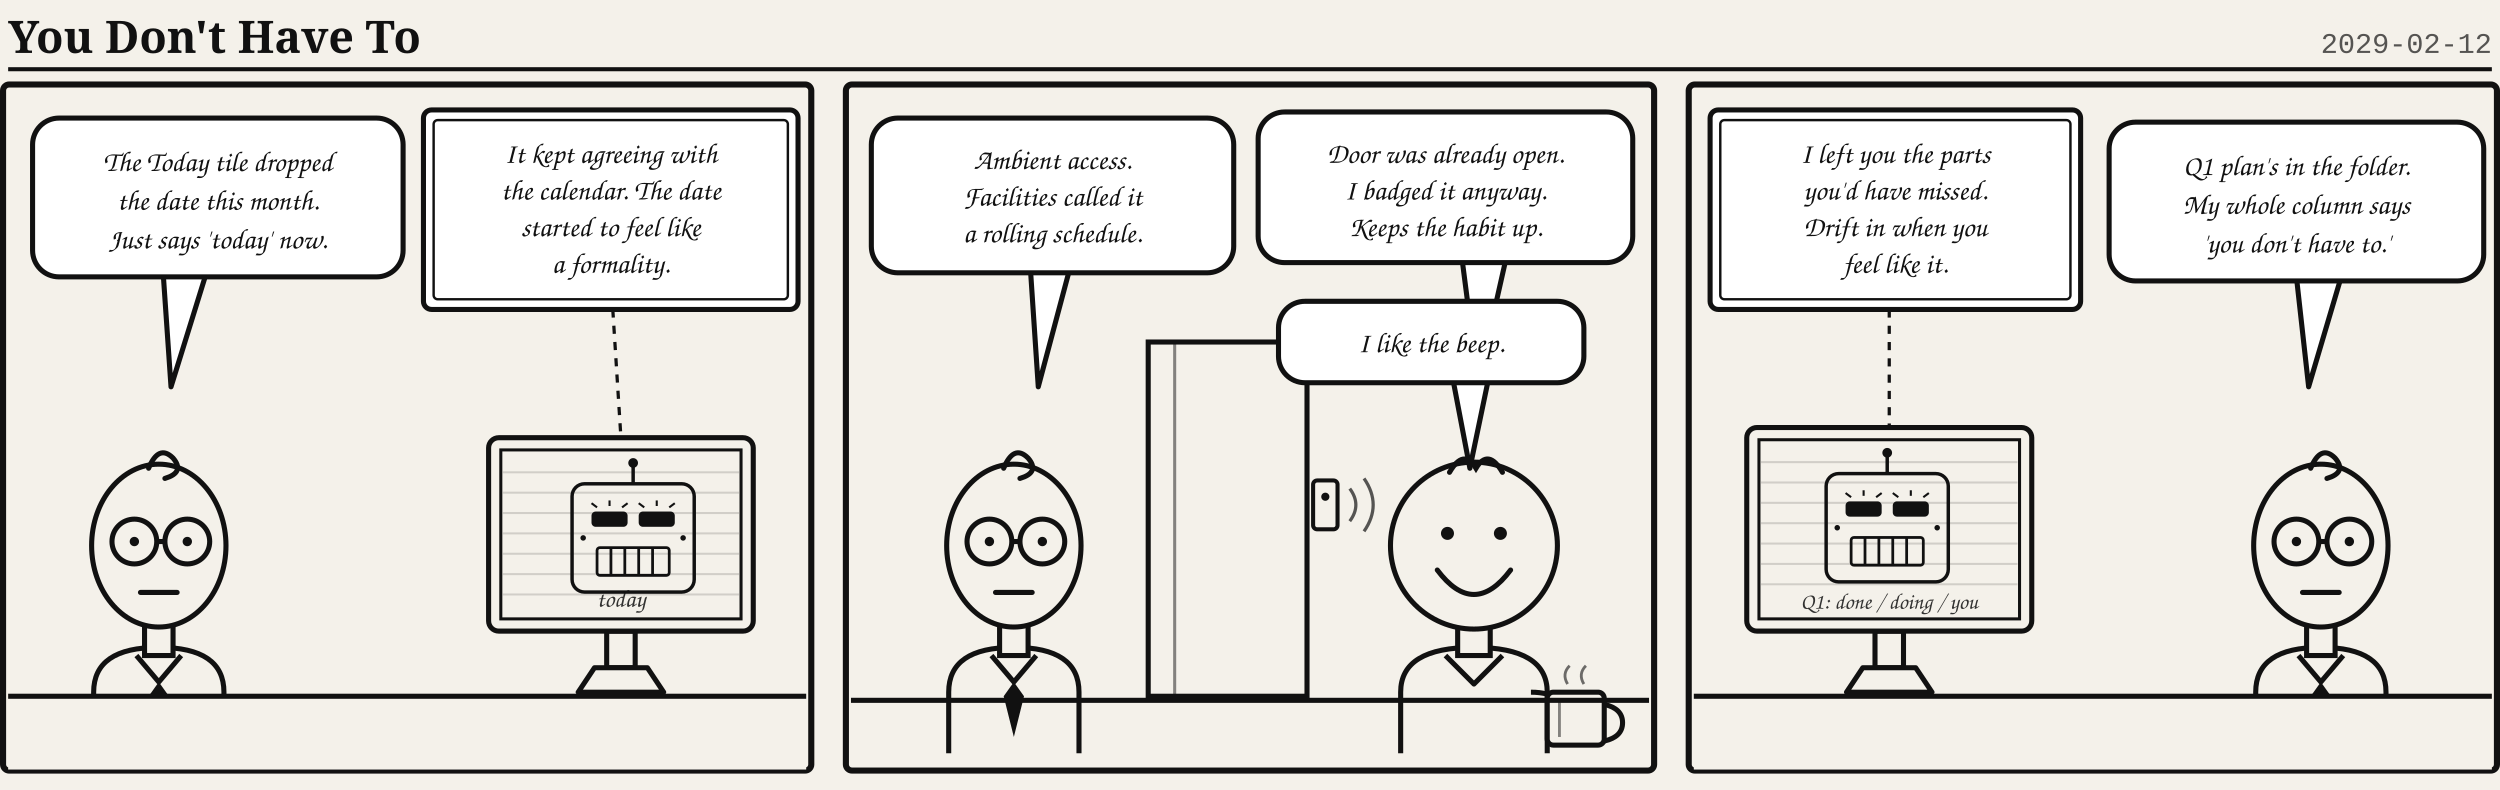
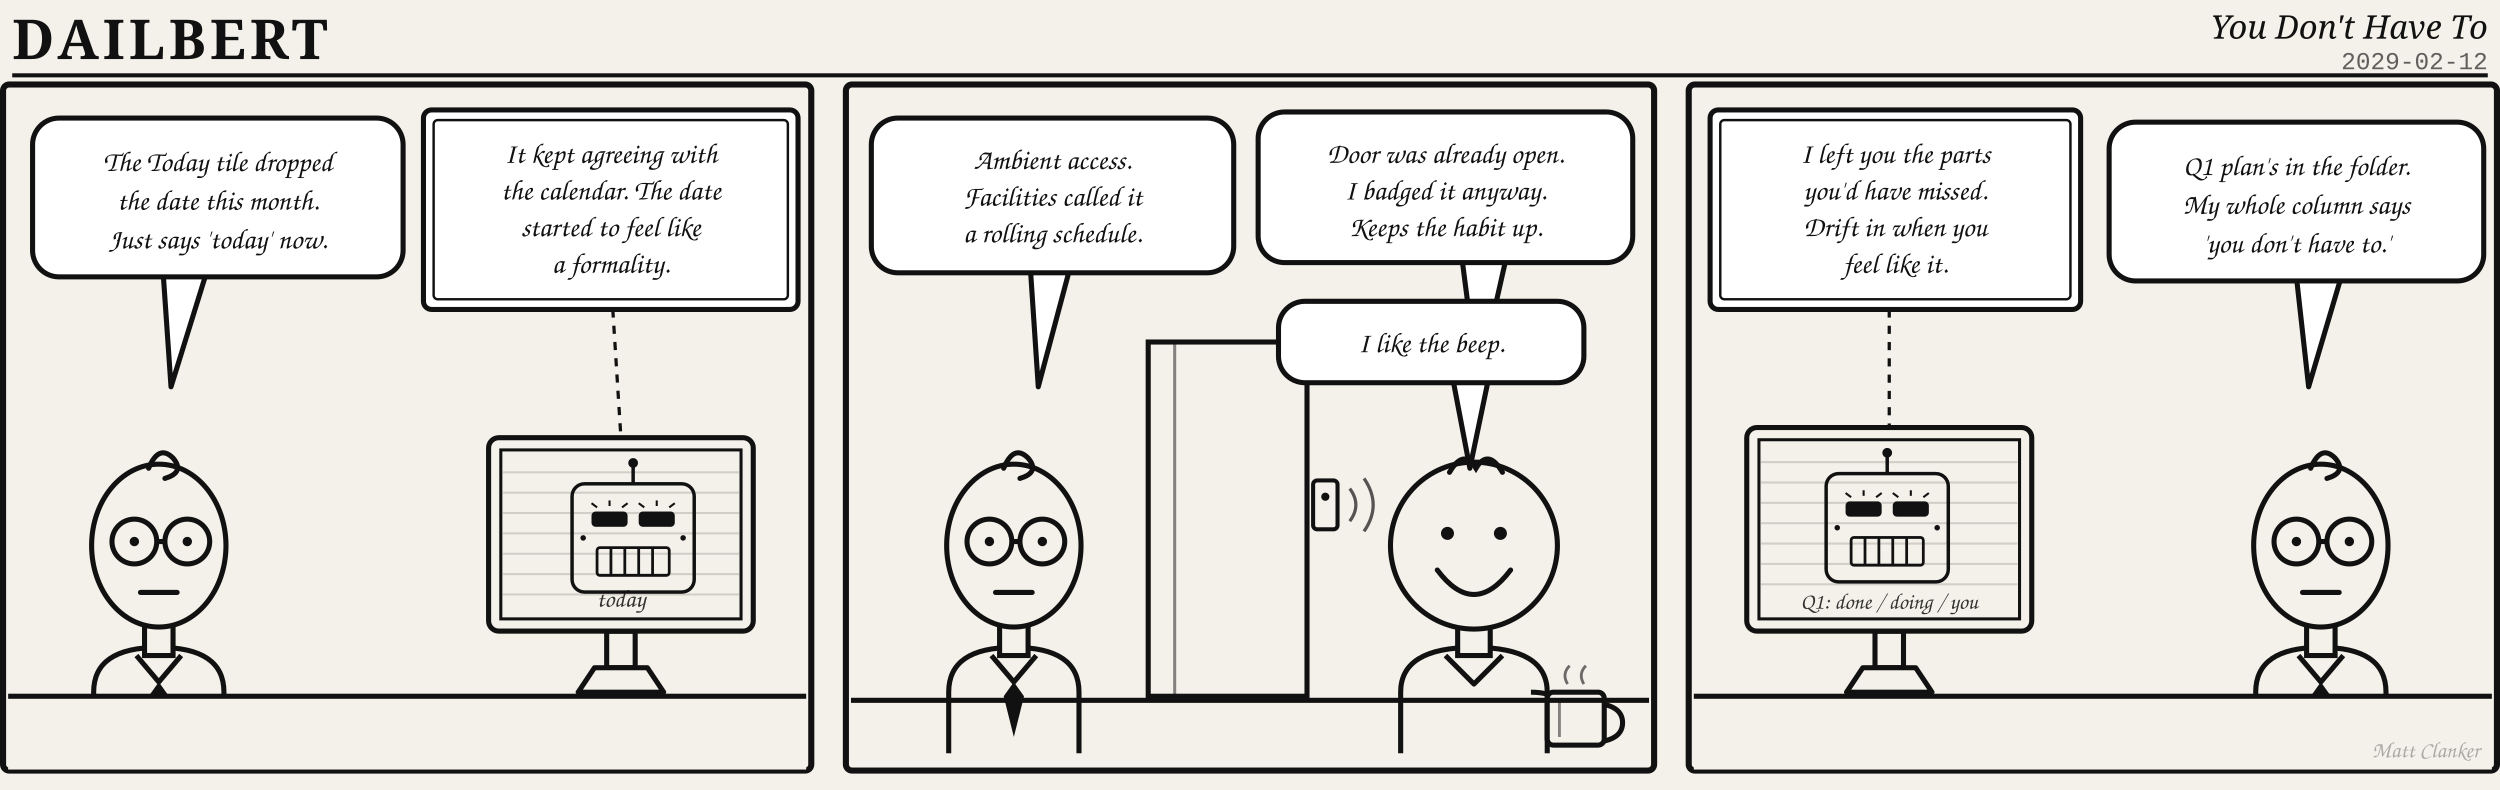
<svg xmlns="http://www.w3.org/2000/svg" viewBox="0 0 1228 388" width="1228" height="388" font-family="Georgia,serif">
  <rect width="1228" height="388" fill="#f4f1ea" />
-   <text x="4" y="26" font-family="Georgia,serif" font-weight="bold" font-size="22" fill="#111">You Don't Have To</text>
-   <text x="1224" y="26" text-anchor="end" font-family="'Courier New',monospace" font-size="14" fill="#111" opacity="0.7">2029-02-12</text>
-   <line x1="4" y1="34" x2="1224" y2="34" stroke="#111" stroke-width="2" />
+   <text x="6" y="29" font-family="Georgia,serif" font-weight="bold" font-size="27" letter-spacing="2" fill="#111">DAILBERT</text>
+   <text x="1222" y="19" text-anchor="end" font-family="Georgia,serif" font-style="italic" font-size="16" fill="#111">You Don't Have To</text>
+   <text x="1222" y="34" text-anchor="end" font-family="'Courier New',monospace" font-size="12" fill="#111" opacity="0.65">2029-02-12</text>
+   <line x1="6" y1="37" x2="1222" y2="37" stroke="#111" stroke-width="2" />
  <g transform="translate(0,40)">
    <defs>
      <style>
      .t{font-family:'Comic Sans MS','Segoe Print',cursive;fill:#111;text-anchor:middle;}
      .sl{font-family:'Comic Sans MS','Segoe Print',cursive;fill:#111;text-anchor:middle;}
    </style>
      <symbol id="dailbert" viewBox="0 0 120 180">
        <path d="M28 180 V150 Q28 128 60 128 Q92 128 92 150 V180" fill="#f4f1ea" stroke="#111" stroke-width="2.5" stroke-linejoin="round" />
        <path d="M49 132 L60 145 L71 132" fill="none" stroke="#111" stroke-width="2.5" stroke-linejoin="round" />
        <path d="M60 145 L55 152 L60 172 L65 152 Z" fill="#111" />
        <rect x="53" y="117" width="14" height="15" fill="#f4f1ea" stroke="#111" stroke-width="2.5" />
        <ellipse cx="60" cy="78" rx="33" ry="40" fill="#f4f1ea" stroke="#111" stroke-width="2.5" />
        <path d="M55 40 Q60 28 67 35 Q73 42 63 45" fill="none" stroke="#111" stroke-width="2.5" stroke-linecap="round" />
        <circle cx="48" cy="76" r="11" fill="#f4f1ea" stroke="#111" stroke-width="2.5" />
        <circle cx="74" cy="76" r="11" fill="#f4f1ea" stroke="#111" stroke-width="2.5" />
        <line x1="59" y1="76" x2="63" y2="76" stroke="#111" stroke-width="2.5" />
        <circle cx="48" cy="76" r="2.3" fill="#111" />
        <circle cx="74" cy="76" r="2.3" fill="#111" />
        <line x1="51" y1="101" x2="69" y2="101" stroke="#111" stroke-width="2.5" stroke-linecap="round" />
      </symbol>
      <symbol id="doug" viewBox="0 0 140 180">
        <path d="M26 180 V150 Q26 128 62 128 Q98 128 98 150 V180" fill="#f4f1ea" stroke="#111" stroke-width="2.5" stroke-linejoin="round" />
        <path d="M48 132 L62 146 L76 132" fill="none" stroke="#111" stroke-width="2.5" stroke-linejoin="round" />
        <rect x="54" y="117" width="16" height="15" fill="#f4f1ea" stroke="#111" stroke-width="2.5" />
        <circle cx="62" cy="78" r="41" fill="#f4f1ea" stroke="#111" stroke-width="2.5" />
        <path d="M50 42 Q57 30 63 40 Q69 30 76 42" fill="none" stroke="#111" stroke-width="2.5" stroke-linecap="round" />
        <circle cx="49" cy="72" r="3.2" fill="#111" />
        <circle cx="75" cy="72" r="3.2" fill="#111" />
        <path d="M44 90 Q62 114 80 90" fill="none" stroke="#111" stroke-width="2.5" stroke-linecap="round" />
        <path d="M90 150 Q108 150 112 166" fill="none" stroke="#111" stroke-width="2.5" />
        <rect x="98" y="150" width="28" height="26" rx="3" fill="#f4f1ea" stroke="#111" stroke-width="2.5" />
        <path d="M126 156 q9 2 9 9 q0 7 -9 9" fill="none" stroke="#111" stroke-width="2.5" />
        <path d="M104 154 v18" stroke="#111" stroke-width="1.4" opacity="0.5" />
        <path d="M108 146 q-3 -5 1 -9 M116 146 q-3 -5 1 -9" fill="none" stroke="#111" stroke-width="1.4" opacity="0.6" />
      </symbol>
      <symbol id="clanker" viewBox="0 0 120 110">
        <line x1="60" y1="4" x2="60" y2="20" stroke="#111" stroke-width="2.5" />
        <circle cx="60" cy="5" r="3.5" fill="#111" />
        <rect x="16" y="20" width="88" height="78" rx="9" fill="#f4f1ea" stroke="#111" stroke-width="2.5" />
        <circle cx="24" cy="59" r="2" fill="#111" />
        <circle cx="96" cy="59" r="2" fill="#111" />
        <rect x="30" y="40" width="26" height="11" rx="3" fill="#111" />
        <rect x="64" y="40" width="26" height="11" rx="3" fill="#111" />
        <line x1="30" y1="34" x2="34" y2="37" stroke="#111" stroke-width="1.5" />
        <line x1="43" y1="32" x2="43" y2="36" stroke="#111" stroke-width="1.5" />
        <line x1="56" y1="34" x2="52" y2="37" stroke="#111" stroke-width="1.5" />
        <line x1="64" y1="34" x2="68" y2="37" stroke="#111" stroke-width="1.5" />
        <line x1="77" y1="32" x2="77" y2="36" stroke="#111" stroke-width="1.5" />
        <line x1="90" y1="34" x2="86" y2="37" stroke="#111" stroke-width="1.5" />
        <rect x="34" y="66" width="52" height="20" rx="2" fill="#f4f1ea" stroke="#111" stroke-width="2" />
        <line x1="44" y1="66" x2="44" y2="86" stroke="#111" stroke-width="2" />
        <line x1="54" y1="66" x2="54" y2="86" stroke="#111" stroke-width="2" />
        <line x1="64" y1="66" x2="64" y2="86" stroke="#111" stroke-width="2" />
        <line x1="74" y1="66" x2="74" y2="86" stroke="#111" stroke-width="2" />
      </symbol>
    </defs>
    <g transform="translate(0,0)">
      <rect x="1.5" y="1.5" width="397" height="337" rx="3" fill="#f4f1ea" stroke="#111" stroke-width="3" />
      <use href="#dailbert" x="18" y="150" width="120" height="180" />
      <rect x="4" y="302" width="392" height="36" fill="#f4f1ea" />
      <line x1="4" y1="302" x2="396" y2="302" stroke="#111" stroke-width="2.5" />
      <rect x="298" y="270" width="14" height="18" fill="#f4f1ea" stroke="#111" stroke-width="2.5" />
      <path d="M284 300 L326 300 L318 288 L292 288 Z" fill="#f4f1ea" stroke="#111" stroke-width="2.5" stroke-linejoin="round" />
      <rect x="240" y="175" width="130" height="95" rx="5" fill="#f4f1ea" stroke="#111" stroke-width="2.5" />
      <rect x="246" y="181" width="118" height="83" fill="#f4f1ea" stroke="#111" stroke-width="1.5" />
      <use href="#clanker" x="270" y="184" width="82" height="75" />
      <g stroke="#111" stroke-width="1" opacity="0.16">
        <line x1="247" y1="192" x2="363" y2="192" />
        <line x1="247" y1="202" x2="363" y2="202" />
        <line x1="247" y1="212" x2="363" y2="212" />
        <line x1="247" y1="222" x2="363" y2="222" />
        <line x1="247" y1="232" x2="363" y2="232" />
        <line x1="247" y1="242" x2="363" y2="242" />
        <line x1="247" y1="252" x2="363" y2="252" />
      </g>
      <text class="sl" x="305" y="258" font-size="12" opacity="0.85">today</text>
      <line x1="301" y1="112" x2="305" y2="175" stroke="#111" stroke-width="1.6" stroke-dasharray="4 4" />
      <path d="M80 92 L102 92 L84 150 Z" fill="#ffffff" stroke="#111" stroke-width="2.5" stroke-linejoin="round" />
      <rect x="16" y="18" width="182" height="78" rx="13" fill="#ffffff" stroke="#111" stroke-width="2.5" />
      <text class="t" x="107" y="44" font-size="14">The Today tile dropped</text>
      <text class="t" x="107" y="63" font-size="14">the date this month.</text>
      <text class="t" x="107" y="82" font-size="14">Just says 'today' now.</text>
      <rect x="208" y="14" width="184" height="98" rx="4" fill="#ffffff" stroke="#111" stroke-width="2.5" />
      <rect x="213" y="19" width="174" height="88" rx="2" fill="none" stroke="#111" stroke-width="1.2" />
      <text class="t" x="300" y="40" font-size="14">It kept agreeing with</text>
      <text class="t" x="300" y="58" font-size="14">the calendar. The date</text>
      <text class="t" x="300" y="76" font-size="14">started to feel like</text>
      <text class="t" x="300" y="94" font-size="14">a formality.</text>
    </g>
    <g transform="translate(414,0)">
      <rect x="1.5" y="1.5" width="397" height="337" rx="3" fill="#f4f1ea" stroke="#111" stroke-width="3" />
      <rect x="150" y="128" width="78" height="174" fill="#f4f1ea" stroke="#111" stroke-width="2.5" />
      <line x1="163" y1="128" x2="163" y2="302" stroke="#111" stroke-width="1.5" opacity="0.5" />
      <rect x="231" y="196" width="12" height="24" rx="2" fill="#f4f1ea" stroke="#111" stroke-width="2" />
      <circle cx="237" cy="204" r="2" fill="#111" />
      <path d="M249 200 q6 8 0 16 M256 195 q9 13 0 26" fill="none" stroke="#111" stroke-width="1.6" opacity="0.7" />
      <use href="#dailbert" x="24" y="150" width="120" height="180" />
      <use href="#doug" x="248" y="150" width="140" height="180" />
      <line x1="4" y1="304" x2="396" y2="304" stroke="#111" stroke-width="2.5" />
      <path d="M92 90 L112 90 L96 150 Z" fill="#ffffff" stroke="#111" stroke-width="2.5" stroke-linejoin="round" />
      <rect x="14" y="18" width="178" height="76" rx="13" fill="#ffffff" stroke="#111" stroke-width="2.5" />
      <text class="t" x="103" y="43" font-size="14">Ambient access.</text>
      <text class="t" x="103" y="61" font-size="14">Facilities called it</text>
      <text class="t" x="103" y="79" font-size="14">a rolling schedule.</text>
      <path d="M304 86 L326 86 L312 148 Z" fill="#ffffff" stroke="#111" stroke-width="2.5" stroke-linejoin="round" />
      <rect x="204" y="15" width="184" height="74" rx="13" fill="#ffffff" stroke="#111" stroke-width="2.5" />
      <text class="t" x="296" y="40" font-size="14">Door was already open.</text>
      <text class="t" x="296" y="58" font-size="14">I badged it anyway.</text>
      <text class="t" x="296" y="76" font-size="14">Keeps the habit up.</text>
      <path d="M300 148 L318 142 L308 190 Z" fill="#ffffff" stroke="#111" stroke-width="2.5" stroke-linejoin="round" />
      <rect x="214" y="108" width="150" height="40" rx="13" fill="#ffffff" stroke="#111" stroke-width="2.5" />
      <text class="t" x="289" y="133" font-size="14">I like the beep.</text>
    </g>
    <g transform="translate(828,0)">
      <rect x="1.5" y="1.5" width="397" height="337" rx="3" fill="#f4f1ea" stroke="#111" stroke-width="3" />
      <use href="#dailbert" x="252" y="150" width="120" height="180" />
      <rect x="4" y="302" width="392" height="36" fill="#f4f1ea" />
      <line x1="4" y1="302" x2="396" y2="302" stroke="#111" stroke-width="2.5" />
      <rect x="93" y="270" width="14" height="18" fill="#f4f1ea" stroke="#111" stroke-width="2.5" />
      <path d="M79 300 L121 300 L113 288 L87 288 Z" fill="#f4f1ea" stroke="#111" stroke-width="2.5" stroke-linejoin="round" />
      <rect x="30" y="170" width="140" height="100" rx="5" fill="#f4f1ea" stroke="#111" stroke-width="2.5" />
      <rect x="36" y="176" width="128" height="88" fill="#f4f1ea" stroke="#111" stroke-width="1.5" />
      <use href="#clanker" x="58" y="179" width="82" height="75" />
      <g stroke="#111" stroke-width="1" opacity="0.16">
        <line x1="37" y1="187" x2="163" y2="187" />
        <line x1="37" y1="197" x2="163" y2="197" />
        <line x1="37" y1="207" x2="163" y2="207" />
        <line x1="37" y1="217" x2="163" y2="217" />
        <line x1="37" y1="227" x2="163" y2="227" />
        <line x1="37" y1="237" x2="163" y2="237" />
        <line x1="37" y1="247" x2="163" y2="247" />
      </g>
      <text class="sl" x="100" y="259" font-size="11" opacity="0.85">Q1: done / doing / you</text>
      <line x1="100" y1="112" x2="100" y2="170" stroke="#111" stroke-width="1.6" stroke-dasharray="4 4" />
      <rect x="12" y="14" width="182" height="98" rx="4" fill="#ffffff" stroke="#111" stroke-width="2.5" />
      <rect x="17" y="19" width="172" height="88" rx="2" fill="none" stroke="#111" stroke-width="1.2" />
      <text class="t" x="103" y="40" font-size="14">I left you the parts</text>
      <text class="t" x="103" y="58" font-size="14">you'd have missed.</text>
      <text class="t" x="103" y="76" font-size="14">Drift in when you</text>
      <text class="t" x="103" y="94" font-size="14">feel like it.</text>
      <path d="M300 96 L322 96 L306 150 Z" fill="#ffffff" stroke="#111" stroke-width="2.5" stroke-linejoin="round" />
      <rect x="208" y="20" width="184" height="78" rx="13" fill="#ffffff" stroke="#111" stroke-width="2.5" />
      <text class="t" x="300" y="46" font-size="14">Q1 plan's in the folder.</text>
      <text class="t" x="300" y="65" font-size="14">My whole column says</text>
      <text class="t" x="300" y="84" font-size="14">'you don't have to.'</text>
    </g>
  </g>
+   <text x="1218" y="372" text-anchor="end" font-family="'Segoe Script','Comic Sans MS',cursive" font-style="italic" font-size="11" fill="#111" opacity="0.32">Matt Clanker</text>
</svg>
